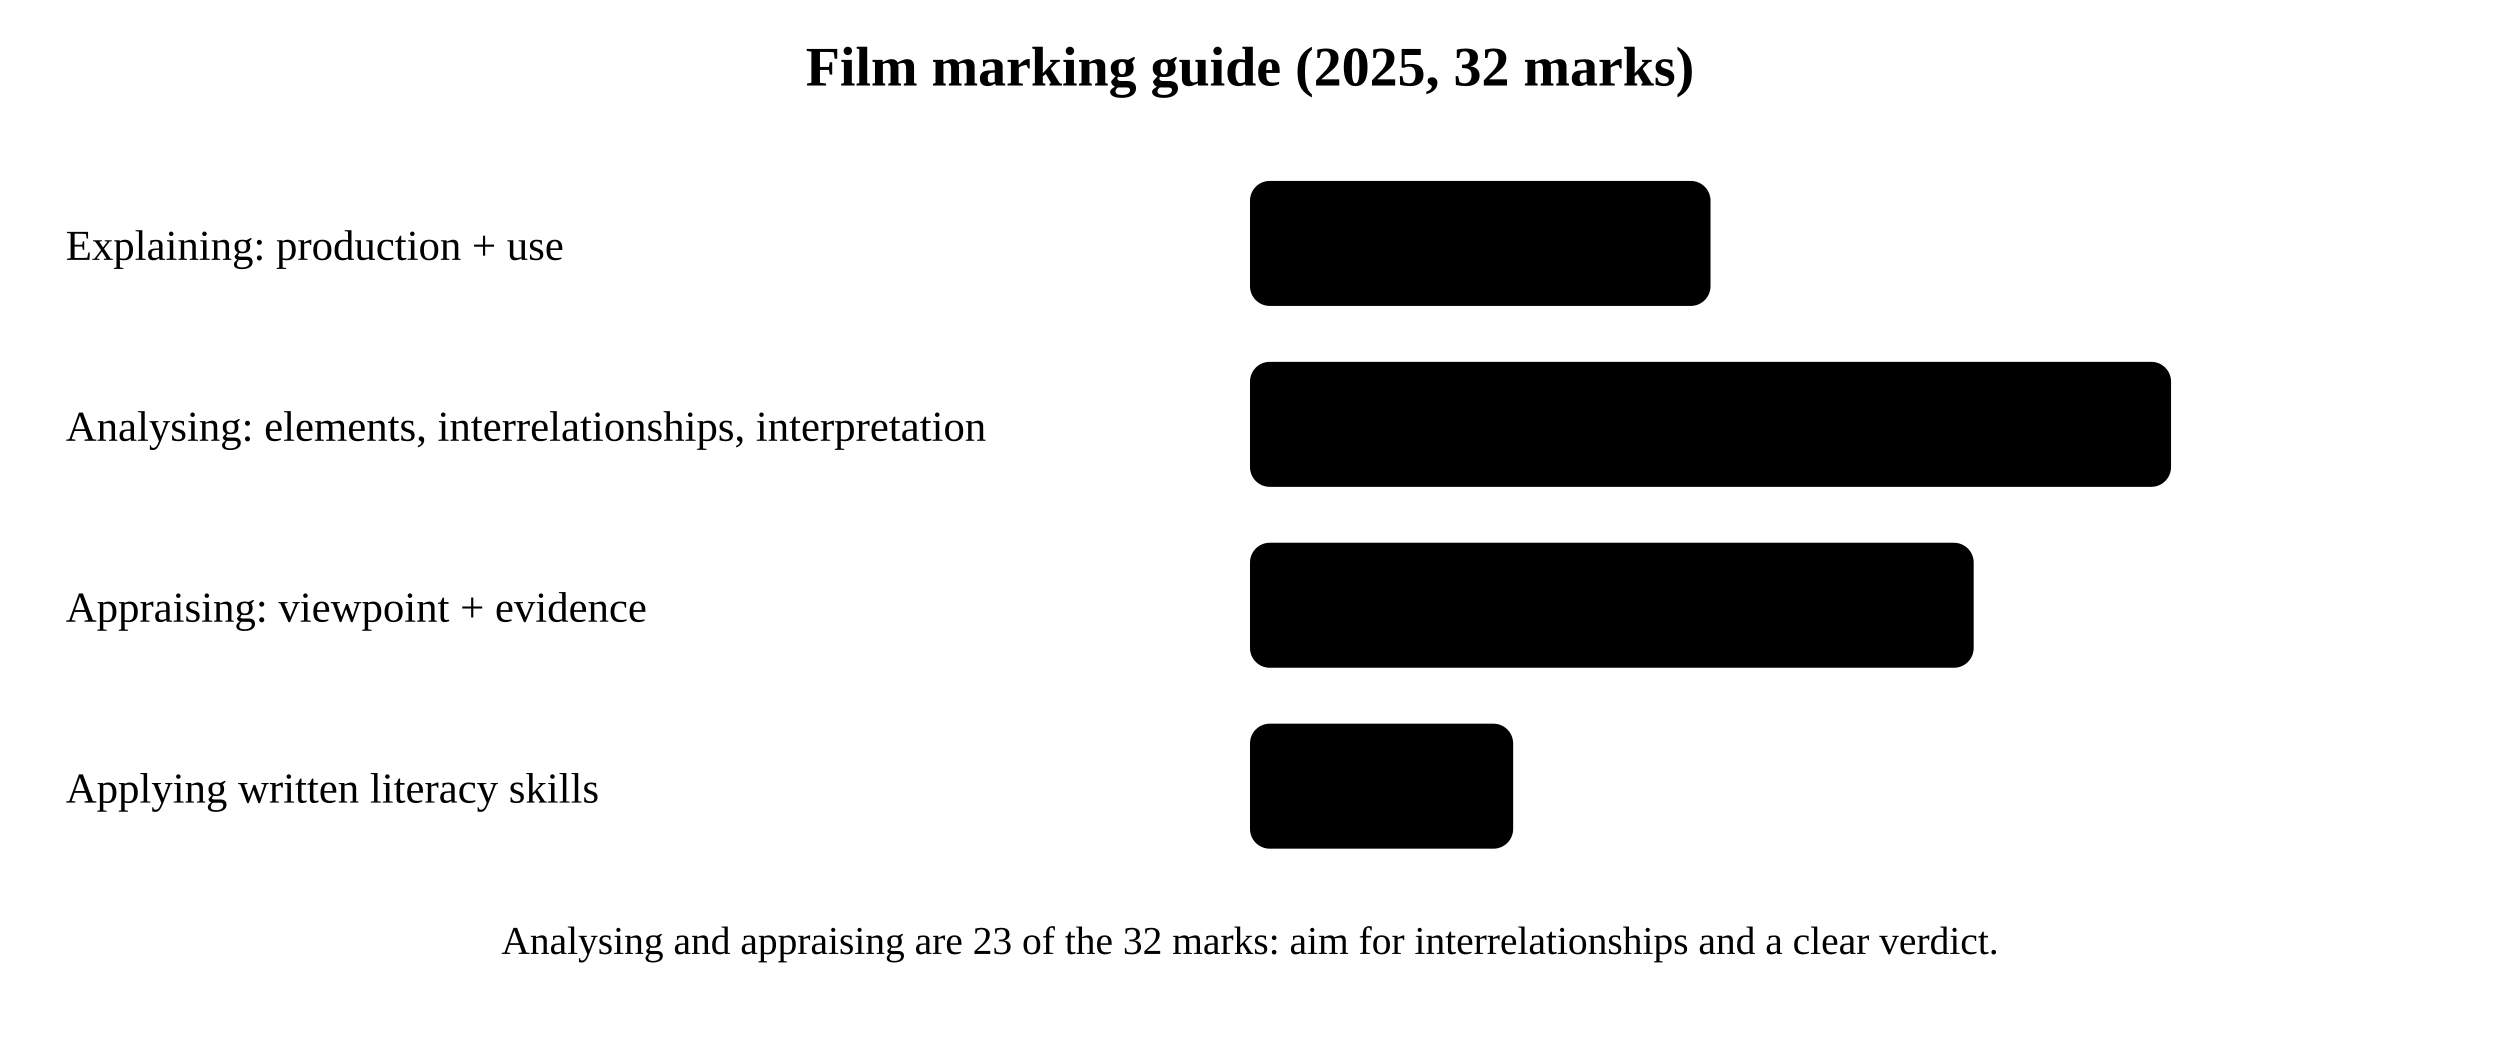
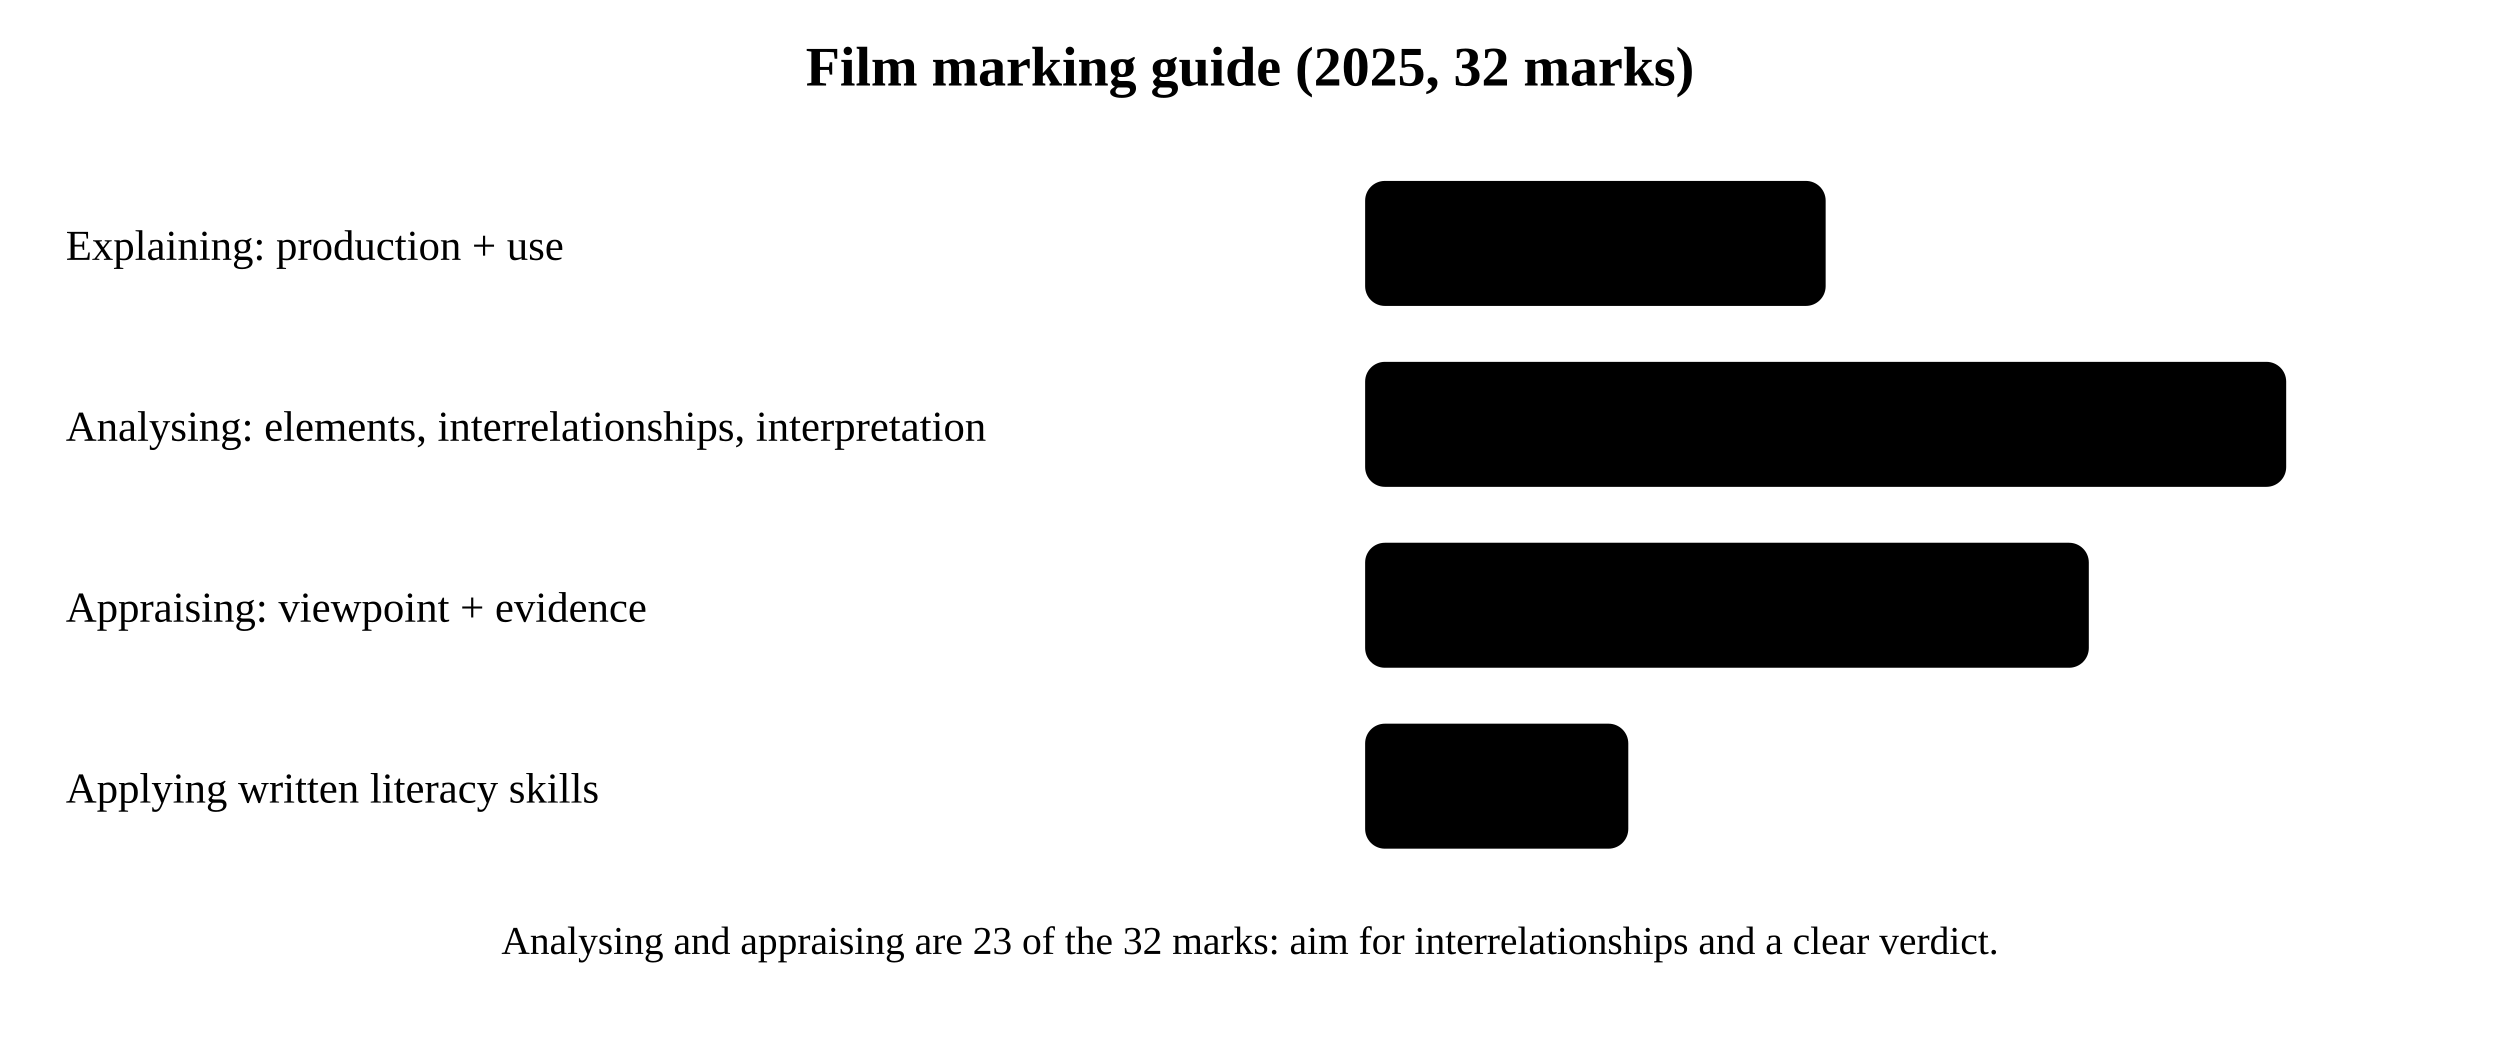
<svg xmlns="http://www.w3.org/2000/svg" viewBox="0 0 760 320" role="img" aria-label="Bar chart of the marks for each Film marking criterion" class="dg">
  <defs>
    <marker id="ah-film-marking" viewBox="0 0 10 10" refX="9" refY="5" markerWidth="7" markerHeight="7" orient="auto-start-reverse">
      <path d="M0 0L10 5L0 10z" class="ah" />
    </marker>
  </defs>
  <text x="380" y="26" text-anchor="middle" class="tt" font-size="17" font-weight="700">Film marking guide (2025, 32 marks)</text>
  <text x="20" y="79" text-anchor="start" class="t" font-size="13">Explaining: production + use</text>
-   <rect x="380" y="55" width="140" height="38" rx="6" class="boxb" />
-   <text x="450.0" y="79.0" text-anchor="middle" class="t" font-size="14" font-weight="700">6</text>
+   <rect x="415" y="55" width="140" height="38" rx="6" class="boxb" />
+   <text x="485.0" y="79.0" text-anchor="middle" class="t" font-size="14" font-weight="700">6</text>
  <text x="20" y="134" text-anchor="start" class="t" font-size="13">Analysing: elements, interrelationships, interpretation</text>
-   <rect x="380" y="110" width="280" height="38" rx="6" class="boxg" />
-   <text x="520.0" y="134.0" text-anchor="middle" class="t" font-size="14" font-weight="700">13</text>
+   <rect x="415" y="110" width="280" height="38" rx="6" class="boxg" />
+   <text x="555.0" y="134.0" text-anchor="middle" class="t" font-size="14" font-weight="700">13</text>
  <text x="20" y="189" text-anchor="start" class="t" font-size="13">Appraising: viewpoint + evidence</text>
-   <rect x="380" y="165" width="220" height="38" rx="6" class="boxy" />
-   <text x="490.0" y="189.0" text-anchor="middle" class="t" font-size="14" font-weight="700">10</text>
+   <rect x="415" y="165" width="220" height="38" rx="6" class="boxy" />
+   <text x="525.0" y="189.0" text-anchor="middle" class="t" font-size="14" font-weight="700">10</text>
  <text x="20" y="244" text-anchor="start" class="t" font-size="13">Applying written literacy skills</text>
-   <rect x="380" y="220" width="80" height="38" rx="6" class="boxr" />
-   <text x="420.0" y="244.0" text-anchor="middle" class="t" font-size="14" font-weight="700">3</text>
+   <rect x="415" y="220" width="80" height="38" rx="6" class="boxr" />
+   <text x="455.0" y="244.0" text-anchor="middle" class="t" font-size="14" font-weight="700">3</text>
  <text x="380" y="290" text-anchor="middle" class="t2" font-size="12">Analysing and appraising are 23 of the 32 marks: aim for interrelationships and a clear verdict.</text>
</svg>
